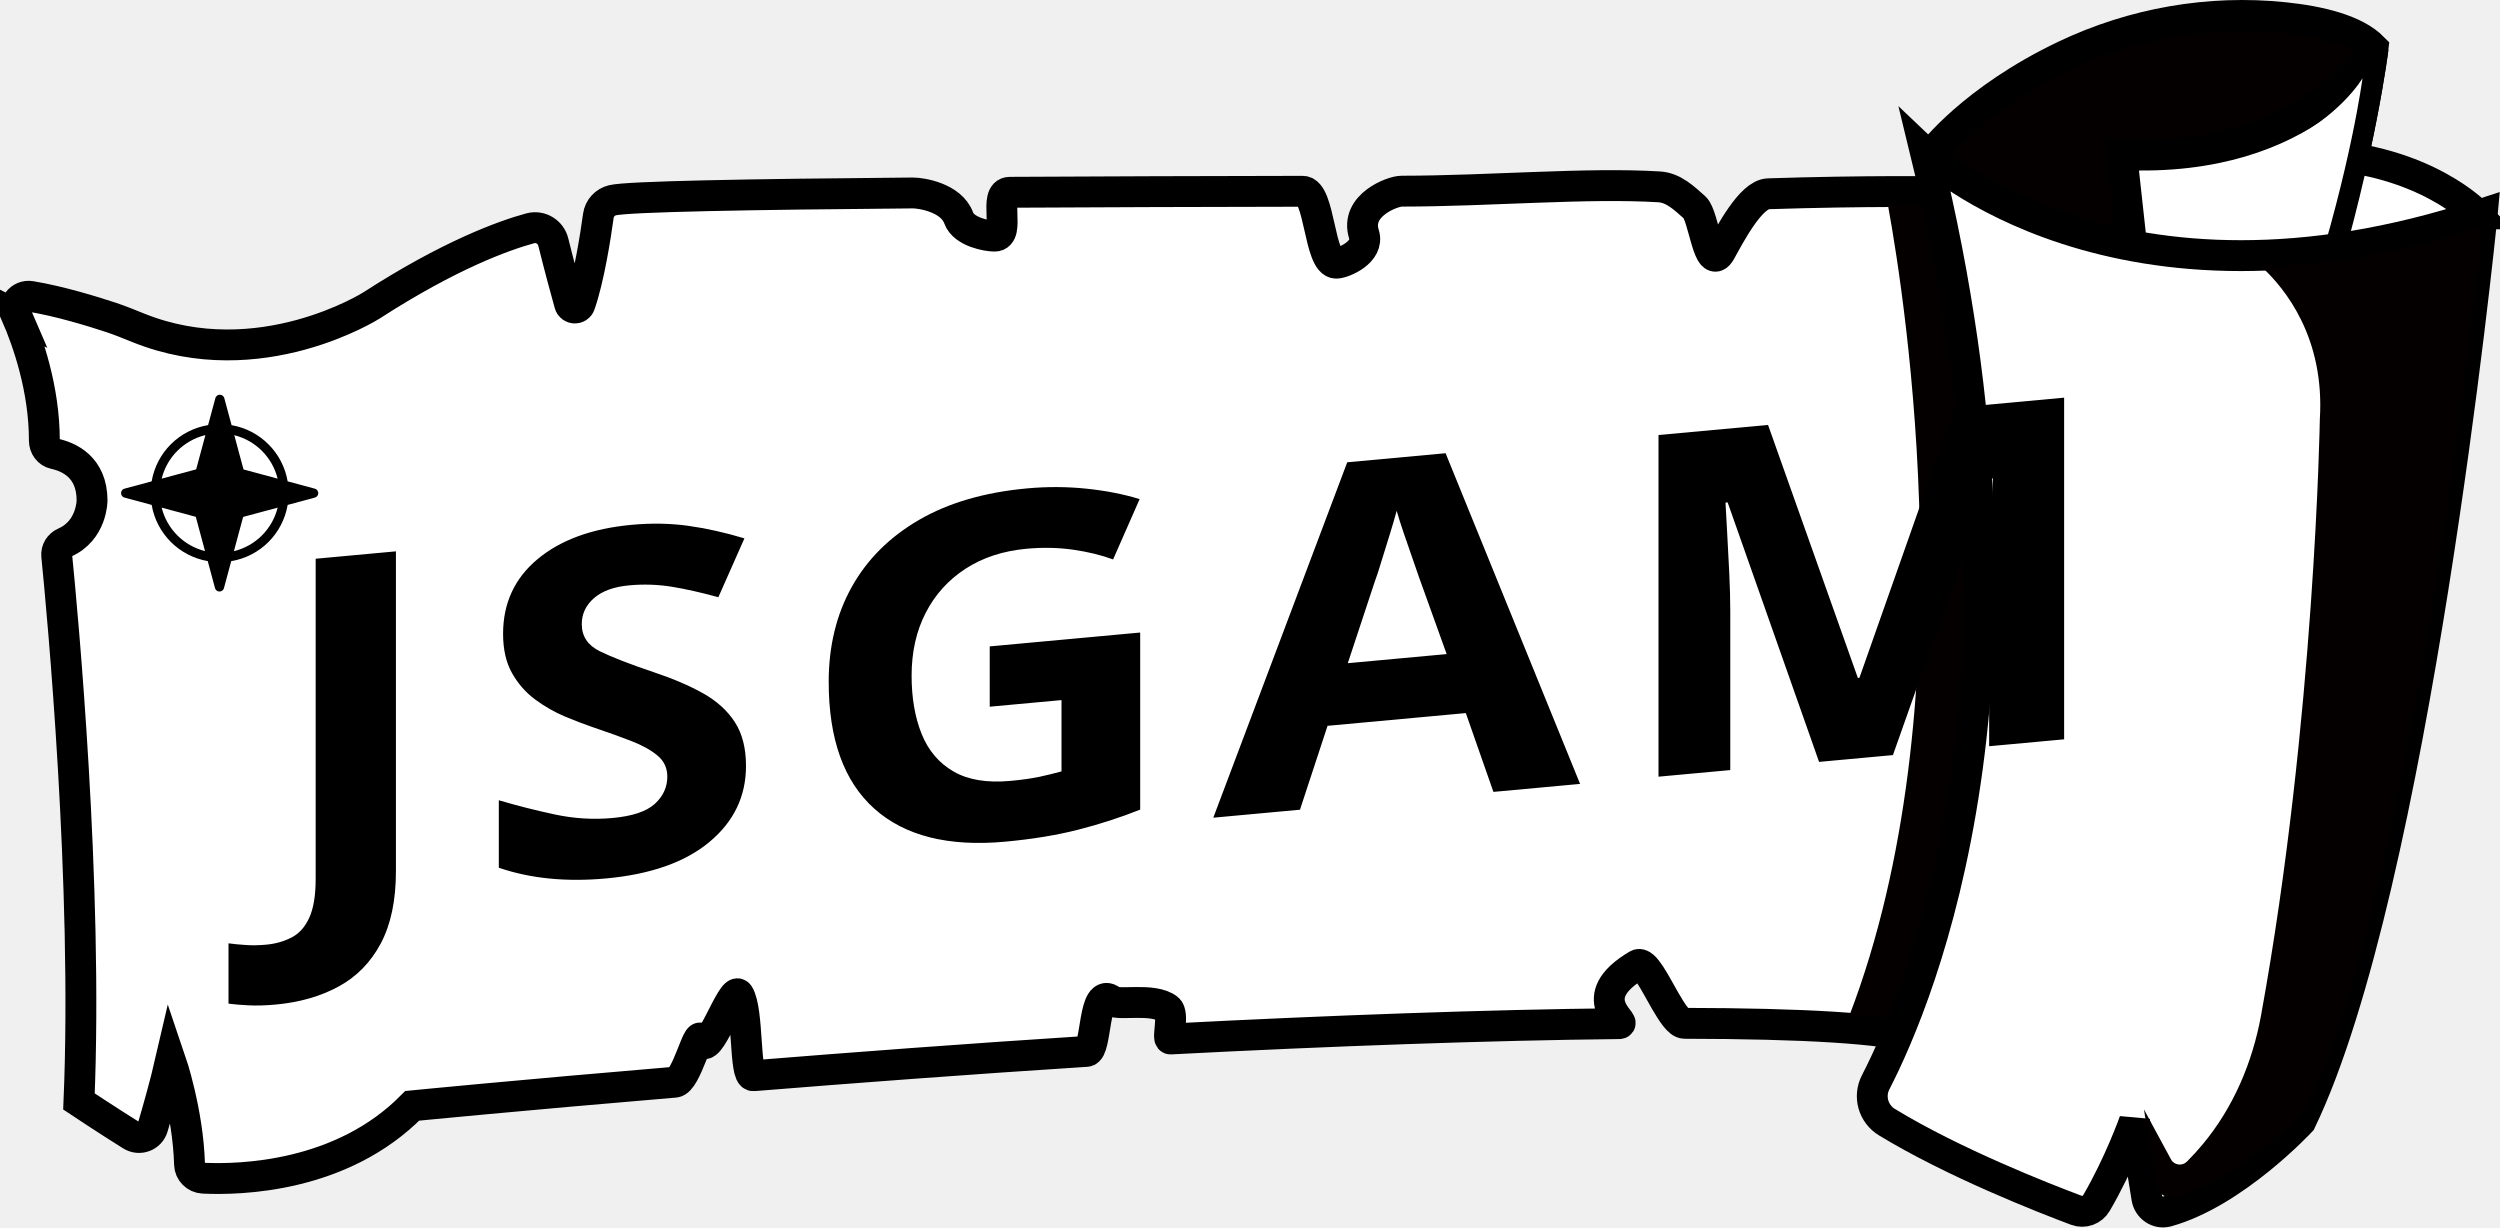
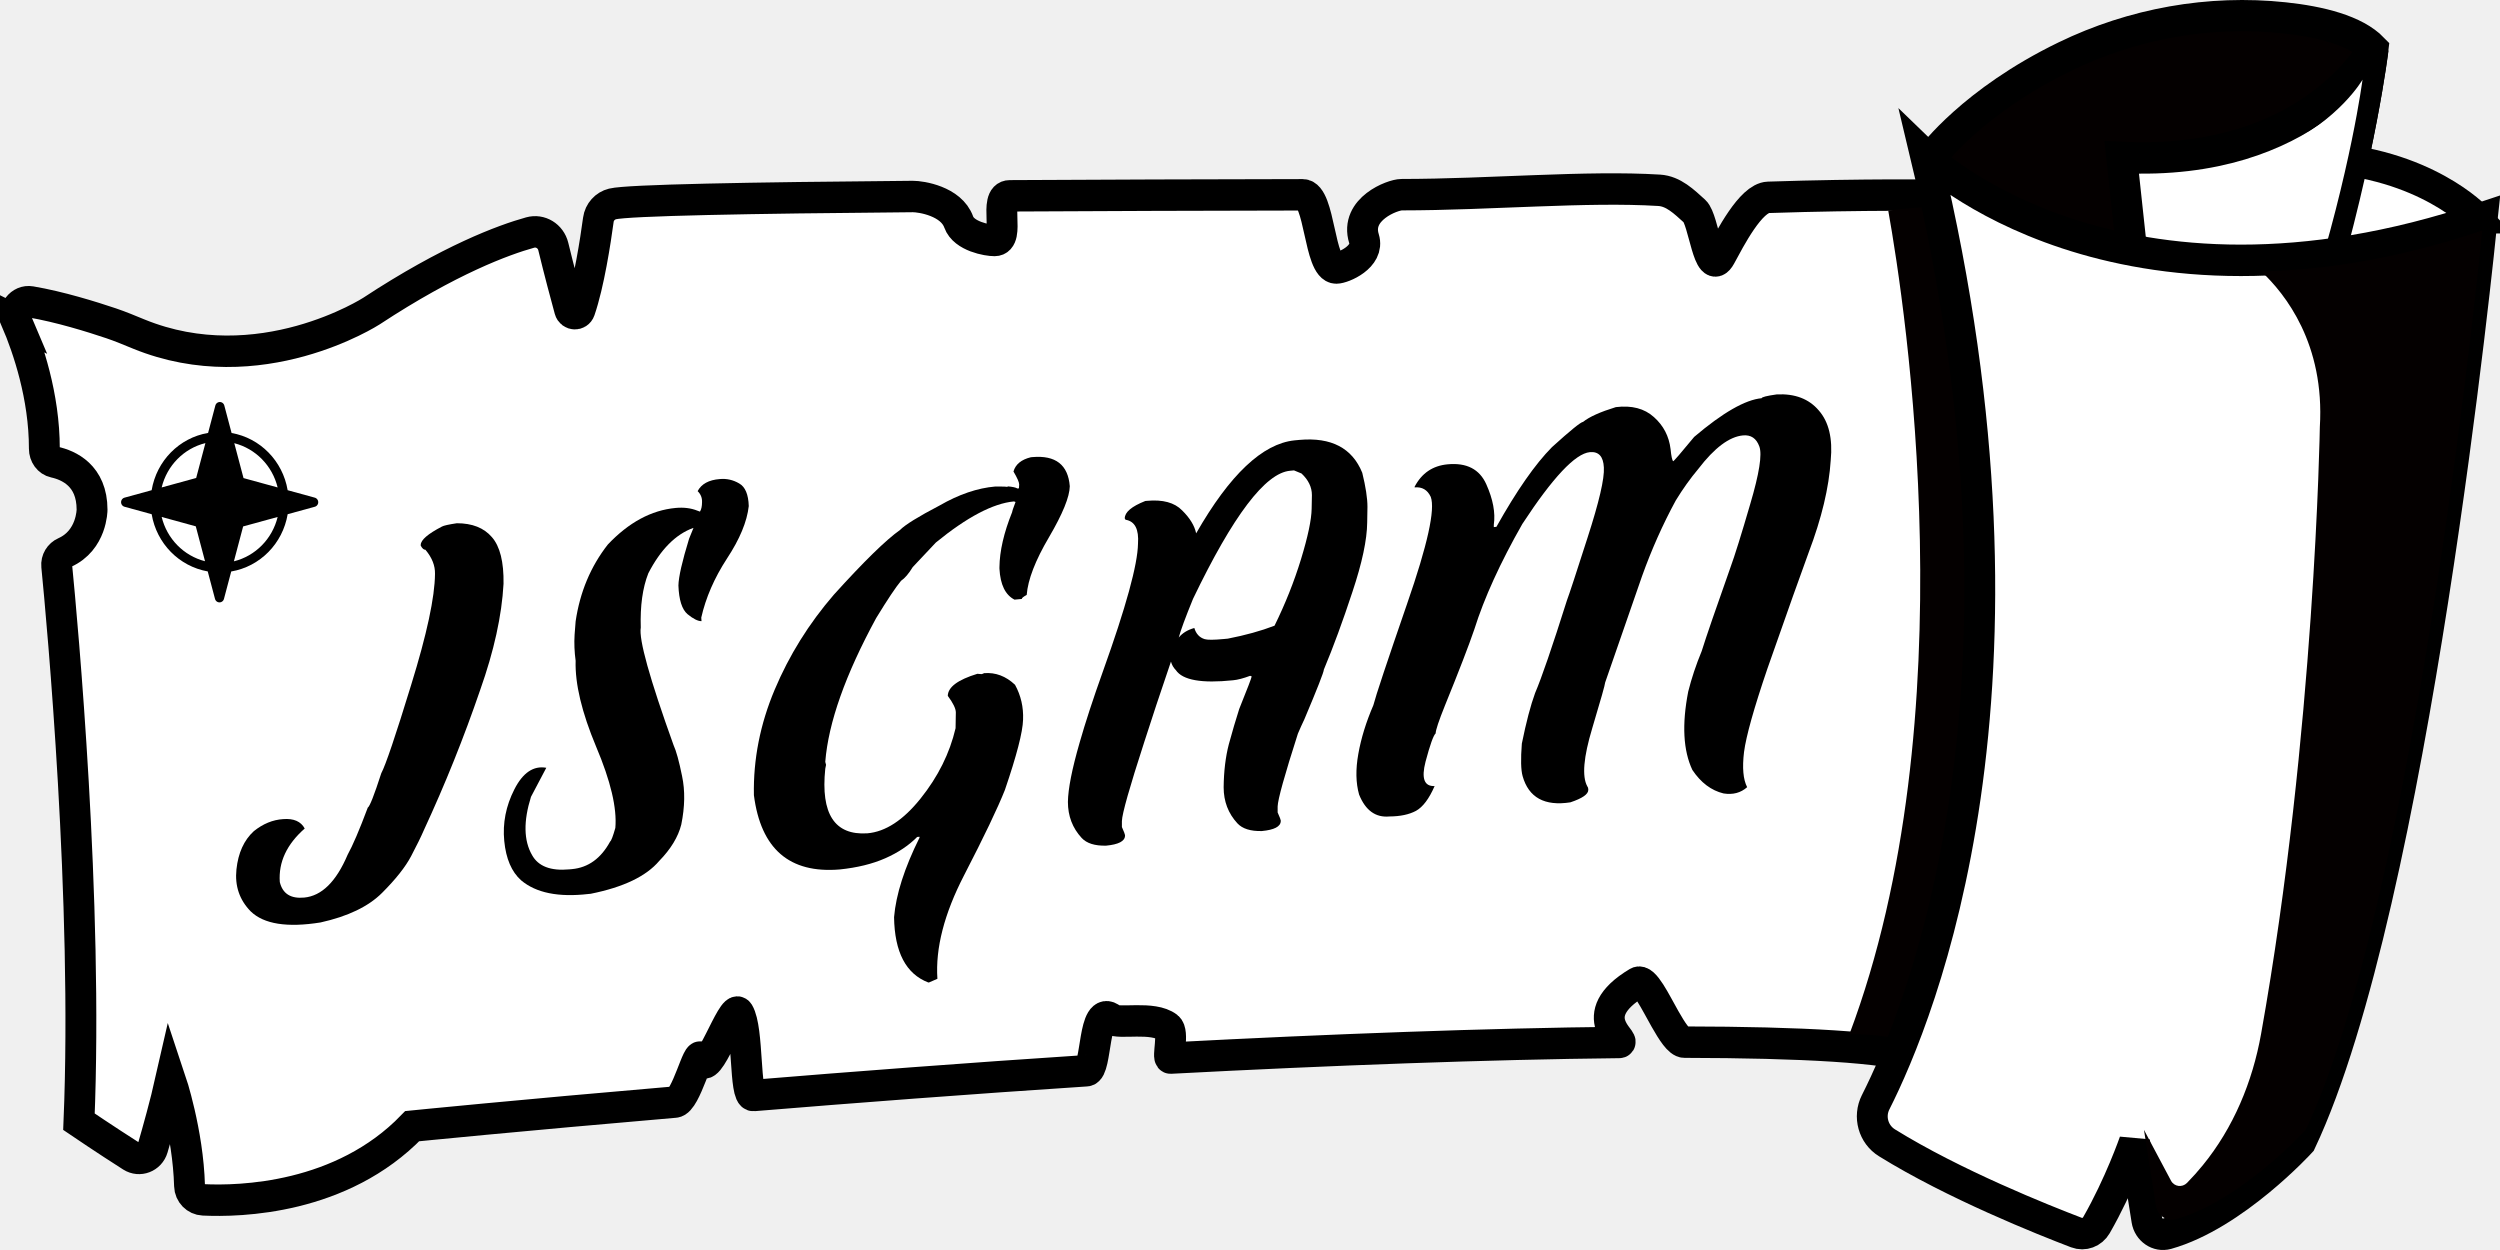
- <svg xmlns="http://www.w3.org/2000/svg" xmlns:ns1="http://www.openswatchbook.org/uri/2009/osb" xmlns:xlink="http://www.w3.org/1999/xlink" enable-background="new 0 0 512 512" height="232.811" id="Spell_x5F_Scroll" version="1.1" viewBox="0 0 474.186 232.811" width="474.186" xml:space="preserve">
+ <svg xmlns="http://www.w3.org/2000/svg" xmlns:ns1="http://www.openswatchbook.org/uri/2009/osb" xmlns:xlink="http://www.w3.org/1999/xlink" enable-background="new 0 0 512 512" height="50" id="Spell_x5F_Scroll" version="1.1" viewBox="0 0 100 50" width="100" xml:space="preserve">
  <defs id="defs59">
    <linearGradient id="linearGradient887" ns1:paint="solid">
      <stop style="stop-color:#ffddcd;stop-opacity:1;" offset="0" id="stop885" />
    </linearGradient>
  </defs>
  <linearGradient gradientUnits="userSpaceOnUse" id="SVGID_1_" x1="65.335" x2="367.386" y1="188.097" y2="393.308">
    <stop offset="0.01" style="stop-color:#FFDDCD" id="stop2" />
    <stop offset="1" style="stop-color:#F79A80" id="stop4" />
  </linearGradient>
  <linearGradient gradientUnits="userSpaceOnUse" id="SVGID_2_" x1="286.225" x2="562.913" y1="204.067" y2="468.458" xlink:href="#SVGID_1_">
    <stop offset="0.01" style="stop-color:#FFDDCD" id="stop45" />
    <stop offset="1" style="stop-color:#F79A80" id="stop47" />
  </linearGradient>
-   <flowRoot xml:space="preserve" id="flowRoot1077" style="font-style:normal;font-weight:normal;font-size:40px;line-height:1.25;font-family:sans-serif;letter-spacing:0px;word-spacing:0px;fill:#000000;fill-opacity:1;stroke:none" transform="translate(-19.95246,-104.8927)">
-     <flowRegion id="flowRegion1079">
-       <rect id="rect1081" width="470.78" height="162.712" x="190.915" y="193.085" />
-     </flowRegion>
-     <flowPara id="flowPara1083" />
-   </flowRoot>
-   <g id="g1167" transform="matrix(0.5854264,0,0,0.5854264,-26.84259,-20.45671)">
-     <g id="g1202" transform="translate(-5.558747,-22.23499)">
-       <g id="g857">
-         <g id="g871">
-           <path d="m 56.727,159.284 c 3.669,8.513 9.077,23.904 9.053,40.645 -0.003,2.011 1.292,3.834 3.258,4.256 4.574,0.979 12.198,4.247 12.198,15.139 0,0 0,9.762 -8.884,13.65 -1.684,0.736 -2.75,2.422 -2.567,4.25 1.805,18.046 10.158,106.854 7.208,176.821 0,0 8.652,5.768 16.974,10.964 2.614,1.632 6.063,0.344 6.936,-2.611 1.631,-5.515 4.064,-14.063 5.793,-21.555 0,0 5.652,16.554 6.122,33.596 0.067,2.421 2.012,4.35 4.432,4.465 11.832,0.563 44.852,-0.203 67.712,-23.444 0,0 34.267,-3.382 85.134,-7.66 3.657,-0.308 7.636,-17.551 8.511,-13.817 1.745,7.449 10.17,-17.782 12.14,-14.555 3.243,5.313 1.75,26.52 4.76,26.277 32.457,-2.622 69.6,-5.414 107.931,-7.883 3.459,-0.223 1.978,-21.499 8.233,-16.389 2.059,1.682 13.212,-1.106 18.105,2.573 2.088,1.569 -0.266,9.853 0.871,9.794 51.821,-2.683 103.136,-4.529 145.348,-4.971 2.753,-0.029 -12.22,-8.381 5.972,-19.052 2.208,-1.295 5.797,6.233 8.889,11.559 2.292,3.949 4.504,7.39 6.3,7.393 37.934,0.062 65.729,1.561 75.338,5.028 0,0 57.257,-103.985 7.382,-274.456 0,0 -24.227,-0.364 -55.547,0.657 -5.703,0.186 -12.44,13.218 -15.467,18.675 -3.904,7.037 -5.407,-11.597 -8.387,-14.239 -3.437,-3.049 -6.876,-6.395 -11.491,-6.675 -23.517,-1.426 -54.693,1.373 -83.492,1.395 -2.853,0.002 -15.164,4.544 -12.161,13.985 1.836,5.771 -6.786,9.349 -8.99,9.352 -5.586,0.007 -5.229,-23.308 -10.847,-23.298 -32.351,0.053 -64.97,0.154 -94.927,0.326 -5.527,0.032 0.426,14.168 -4.902,14.204 -2.306,0.016 -9.983,-1.29 -11.643,-5.878 -2.4,-6.633 -12.178,-8.132 -14.912,-8.11 -53.015,0.436 -92.319,1.166 -97.235,2.362 -2.428,0.591 -4.262,2.57 -4.603,5.045 -0.921,6.686 -3.036,20.308 -5.986,28.737 -0.559,1.599 -2.856,1.497 -3.31,-0.134 -1.31,-4.705 -3.392,-12.349 -5.303,-20.092 -0.825,-3.34 -4.181,-5.364 -7.5,-4.457 -8.589,2.348 -26.073,8.633 -51.411,24.99 0,0 -36.283,23.009 -75.414,7.301 -2.973,-1.193 -5.908,-2.412 -8.949,-3.419 -6.126,-2.027 -16.693,-5.262 -26.005,-6.807 -3.394,-0.564 -6.028,2.905 -4.665,6.064 z" id="path7" style="opacity:1;fill:#ffffff;fill-opacity:1;stroke:#000000;stroke-width:10;stroke-miterlimit:4;stroke-dasharray:none;stroke-opacity:1" />
-           <g id="g1057" transform="translate(400)">
-             <path style="fill:#040000;fill-opacity:1;stroke:none;stroke-width:0.983;stroke-opacity:1" id="path9" d="m 275.369,390.112 c 0,0 57.906,-102.491 8.031,-267.287 0,0 -8.926,-0.109 -20.213,1.34 5.65,31.035 25.88,161.602 -12.577,262.044 8.101,-0.104 16.456,1.006 24.759,3.903 z" />
-             <path style="fill:#040000;fill-opacity:1;stroke:#000000;stroke-width:9.931;stroke-miterlimit:4;stroke-dasharray:none;stroke-opacity:1" id="path37" d="m 277.374,106.938 c 0,0 13.024,-17.457 43.094,-31.779 22.094,-10.522 46.727,-14.84 71.01,-12.31 11.631,1.212 23.054,3.977 28.821,9.825 0,0 -3.932,32.563 -17.695,79.082 -9.9e-4,0 -95.138,9.381 -125.23,-44.818 z" />
-             <path style="fill:#ffffff;fill-opacity:1;stroke:#000000;stroke-width:9.857;stroke-miterlimit:4;stroke-dasharray:none;stroke-opacity:1" id="path41" d="m 453.89,126.531 c 0,0 -16.632,-17.622 -51.508,-19.271 l -8.155,45.116 c 9.7e-4,0 47.563,-1.071 59.662,-25.845 z" />
-             <path style="fill:#ffffff;fill-opacity:1;stroke:#000000;stroke-width:10;stroke-miterlimit:4;stroke-dasharray:none;stroke-opacity:1" id="path39" d="m 338.829,107.26 4.513,41.156 c 30.76,6.067 59.014,3.339 59.014,3.339 13.956,-46.519 17.943,-79.081 17.943,-79.081 0,0 -20.267,37.549 -81.47,34.586 z" />
-             <path style="fill:#ffffff;fill-opacity:1;stroke:none;stroke-width:0.906;stroke-opacity:1" id="path43" d="m 390.135,104.269 c -2.678,12.73 -8.835,31.363 -23.752,47.39 19.186,1.471 33.67,0.17 33.67,0.17 13.063,-40.768 16.794,-69.305 16.794,-69.305 0,0 -7.355,12.744 -26.712,21.745 z" />
-             <path style="fill:#ffffff;fill-opacity:1;stroke:#000000;stroke-width:10;stroke-miterlimit:4;stroke-dasharray:none;stroke-opacity:1" id="path50" d="m 275.369,106.938 c 0,0 61.723,58.783 180.271,19.594 0,0 -0.007,0.069 -0.021,0.205 -0.753,7.475 -22.197,217.696 -58.763,293.713 0,0 -21.566,23.226 -43.328,29.226 -3.007,0.829 -6.047,-1.267 -6.544,-4.346 l -4.013,-24.88 c 0,0 -4.845,13.729 -12.336,26.521 -1.318,2.251 -4.04,3.252 -6.483,2.337 -10.654,-3.988 -39.778,-15.392 -61.392,-28.563 -4.424,-2.695 -6.023,-8.305 -3.65,-12.908 14.403,-27.934 57.653,-131.19 16.259,-300.899 z" />
-             <path style="fill:#040000;fill-opacity:1;stroke-width:0.973" id="path52" d="m 384.053,143.532 c 7.773,7.145 20.619,23.078 18.968,49.512 0,0 -1.57,97.13 -19.042,193.09 -2.781,15.277 -8.97,29.863 -18.905,41.792 -1.565,1.88 -3.258,3.752 -5.085,5.582 -1.55,1.554 -4.144,1.23 -5.189,-0.7 l -8.763,-16.183 3.904,24.219 c 0.483,2.997 3.441,5.038 6.366,4.232 21.169,-5.841 42.148,-28.45 42.148,-28.45 36.216,-75.343 57.183,-286.117 57.183,-286.117 -26.906,8.902 -50.76,12.567 -71.586,13.023 z" />
-           </g>
-           <path d="m 154.502,217.096 c 0.004,-0.034 0.007,-0.068 0.008,-0.102 0,-0.015 0.004,-0.028 0.004,-0.042 0,-0.014 -0.004,-0.028 -0.004,-0.042 -0.001,-0.034 -0.004,-0.068 -0.008,-0.102 -0.003,-0.037 -0.008,-0.074 -0.014,-0.11 -0.006,-0.032 -0.012,-0.063 -0.02,-0.094 -0.003,-0.014 -0.003,-0.028 -0.007,-0.042 -0.004,-0.016 -0.012,-0.029 -0.017,-0.044 -0.01,-0.033 -0.021,-0.065 -0.033,-0.098 -0.014,-0.033 -0.026,-0.065 -0.041,-0.098 -0.014,-0.027 -0.026,-0.054 -0.04,-0.081 -0.015,-0.027 -0.031,-0.053 -0.048,-0.08 -0.019,-0.03 -0.038,-0.06 -0.059,-0.088 -0.019,-0.025 -0.036,-0.05 -0.056,-0.073 -0.02,-0.023 -0.04,-0.046 -0.062,-0.068 -0.023,-0.025 -0.048,-0.05 -0.074,-0.074 -0.021,-0.021 -0.044,-0.042 -0.067,-0.061 -0.023,-0.019 -0.049,-0.038 -0.073,-0.056 -0.029,-0.021 -0.058,-0.04 -0.088,-0.059 -0.026,-0.017 -0.054,-0.033 -0.081,-0.048 -0.026,-0.014 -0.053,-0.027 -0.08,-0.039 -0.031,-0.015 -0.063,-0.028 -0.096,-0.041 -0.033,-0.013 -0.067,-0.024 -0.102,-0.035 -0.015,-0.004 -0.027,-0.012 -0.042,-0.016 l -8.796,-2.372 c -1.6,-9.299 -8.868,-16.583 -18.165,-18.201 l -2.358,-8.749 c -0.004,-0.015 -0.012,-0.028 -0.017,-0.043 -0.01,-0.034 -0.021,-0.066 -0.033,-0.099 -0.014,-0.034 -0.027,-0.067 -0.042,-0.099 -0.013,-0.026 -0.025,-0.052 -0.038,-0.077 -0.016,-0.028 -0.031,-0.055 -0.049,-0.082 -0.02,-0.031 -0.039,-0.062 -0.062,-0.091 -0.017,-0.023 -0.033,-0.046 -0.051,-0.068 -0.021,-0.024 -0.042,-0.047 -0.063,-0.071 -0.024,-0.026 -0.05,-0.052 -0.077,-0.076 -0.021,-0.019 -0.041,-0.039 -0.063,-0.057 -0.024,-0.02 -0.05,-0.039 -0.075,-0.058 -0.03,-0.021 -0.061,-0.041 -0.091,-0.061 -0.025,-0.016 -0.05,-0.031 -0.076,-0.045 -0.026,-0.014 -0.054,-0.028 -0.082,-0.041 -0.032,-0.015 -0.064,-0.029 -0.099,-0.042 -0.031,-0.01 -0.064,-0.02 -0.096,-0.031 -0.016,-0.004 -0.028,-0.013 -0.044,-0.017 -0.014,-0.004 -0.028,-0.003 -0.042,-0.007 -0.031,-0.007 -0.062,-0.014 -0.093,-0.019 -0.036,-0.006 -0.072,-0.011 -0.109,-0.015 -0.036,-0.003 -0.071,-0.006 -0.106,-0.007 -0.014,0 -0.026,-0.004 -0.039,-0.004 -0.014,0 -0.027,0.004 -0.042,0.004 -0.033,0.001 -0.066,0.003 -0.1,0.007 -0.041,0.003 -0.08,0.009 -0.119,0.016 -0.03,0.005 -0.059,0.011 -0.088,0.019 -0.014,0.003 -0.028,0.003 -0.042,0.007 -0.014,0.004 -0.025,0.011 -0.039,0.015 -0.037,0.011 -0.073,0.023 -0.109,0.038 -0.031,0.012 -0.062,0.025 -0.092,0.039 -0.026,0.012 -0.051,0.024 -0.076,0.037 -0.03,0.016 -0.06,0.034 -0.089,0.052 -0.029,0.018 -0.056,0.037 -0.084,0.057 -0.023,0.017 -0.047,0.034 -0.07,0.053 -0.026,0.021 -0.05,0.043 -0.074,0.066 -0.025,0.023 -0.048,0.047 -0.072,0.072 -0.02,0.021 -0.04,0.042 -0.059,0.065 -0.021,0.025 -0.04,0.051 -0.059,0.078 -0.021,0.028 -0.04,0.057 -0.059,0.087 -0.016,0.026 -0.031,0.051 -0.046,0.078 -0.015,0.027 -0.028,0.055 -0.041,0.083 -0.015,0.032 -0.028,0.064 -0.041,0.097 -0.013,0.032 -0.023,0.064 -0.034,0.098 -0.004,0.015 -0.013,0.028 -0.017,0.044 l -2.353,8.726 c -9.361,1.574 -16.68,8.867 -18.288,18.223 l -8.798,2.372 c -0.015,0.004 -0.027,0.012 -0.042,0.016 -0.035,0.01 -0.069,0.022 -0.103,0.035 -0.032,0.012 -0.063,0.025 -0.095,0.04 -0.026,0.012 -0.052,0.024 -0.078,0.038 -0.03,0.016 -0.058,0.033 -0.086,0.051 -0.029,0.018 -0.058,0.037 -0.085,0.058 -0.024,0.018 -0.048,0.034 -0.07,0.053 -0.025,0.021 -0.049,0.043 -0.073,0.065 -0.025,0.023 -0.048,0.047 -0.072,0.072 -0.02,0.021 -0.04,0.042 -0.059,0.065 -0.021,0.025 -0.04,0.051 -0.059,0.078 -0.021,0.028 -0.04,0.057 -0.058,0.087 -0.016,0.026 -0.031,0.051 -0.046,0.077 -0.015,0.027 -0.028,0.055 -0.041,0.083 -0.015,0.032 -0.028,0.064 -0.041,0.097 -0.009,0.032 -0.02,0.064 -0.03,0.097 -0.004,0.015 -0.013,0.028 -0.017,0.044 -0.004,0.014 -0.003,0.028 -0.007,0.042 -0.007,0.031 -0.014,0.062 -0.019,0.094 -0.006,0.037 -0.011,0.073 -0.015,0.11 -0.003,0.034 -0.006,0.068 -0.007,0.102 0,0.015 -0.004,0.028 -0.004,0.042 0,0.014 0.004,0.028 0.004,0.042 10e-4,0.034 0.003,0.068 0.007,0.102 0.004,0.037 0.008,0.074 0.015,0.11 0.005,0.032 0.012,0.063 0.019,0.094 0.003,0.014 0.003,0.028 0.007,0.042 0.003,0.01 0.01,0.018 0.013,0.028 0.011,0.039 0.023,0.076 0.037,0.114 0.018,0.046 0.039,0.09 0.061,0.134 0.021,0.042 0.042,0.084 0.067,0.124 0.011,0.017 0.018,0.035 0.029,0.051 0.004,0.006 0.009,0.011 0.013,0.016 0.013,0.019 0.028,0.033 0.042,0.051 0.03,0.039 0.06,0.076 0.093,0.112 0.032,0.034 0.066,0.065 0.102,0.097 0.028,0.024 0.053,0.051 0.083,0.074 0.007,0.006 0.016,0.01 0.024,0.015 0.002,0.002 0.005,0.003 0.007,0.005 0.04,0.029 0.082,0.054 0.124,0.078 0.041,0.024 0.081,0.048 0.125,0.068 0.039,0.018 0.079,0.032 0.119,0.047 0.021,0.008 0.041,0.015 0.062,0.021 0.02,0.007 0.038,0.017 0.059,0.022 l 8.798,2.372 c 1.599,9.3 8.868,16.584 18.165,18.202 l 2.358,8.747 c 0.003,0.011 0.01,0.018 0.013,0.028 0.011,0.038 0.023,0.076 0.037,0.114 0.018,0.046 0.039,0.09 0.061,0.134 0.021,0.042 0.042,0.084 0.067,0.124 0.011,0.017 0.018,0.035 0.029,0.051 0.004,0.006 0.009,0.011 0.013,0.016 0.013,0.019 0.028,0.033 0.042,0.051 0.03,0.039 0.06,0.076 0.093,0.112 0.032,0.034 0.066,0.065 0.102,0.097 0.028,0.024 0.053,0.051 0.083,0.074 0.007,0.006 0.016,0.01 0.024,0.015 0.002,0.002 0.005,0.003 0.007,0.005 0.04,0.029 0.082,0.054 0.124,0.078 0.041,0.024 0.081,0.048 0.125,0.068 0.039,0.018 0.079,0.032 0.119,0.047 0.021,0.008 0.041,0.015 0.062,0.021 0.02,0.007 0.038,0.017 0.059,0.022 0.012,0.003 0.023,0.002 0.035,0.005 0.114,0.027 0.231,0.047 0.354,0.047 0,0 0.001,0 0.001,0 v 0 0 0 0 c 0,0 0.001,0 0.001,0 0.123,0 0.24,-0.02 0.354,-0.047 0.012,-0.003 0.023,-0.002 0.035,-0.005 0.021,-0.006 0.039,-0.016 0.059,-0.022 0.021,-0.007 0.041,-0.014 0.062,-0.021 0.041,-0.015 0.08,-0.029 0.118,-0.047 0.045,-0.021 0.085,-0.044 0.127,-0.068 0.041,-0.024 0.083,-0.049 0.122,-0.078 0.003,-0.002 0.006,-0.003 0.009,-0.005 0.007,-0.006 0.016,-0.009 0.022,-0.015 0.03,-0.023 0.056,-0.05 0.084,-0.075 0.034,-0.031 0.068,-0.062 0.1,-0.095 0.034,-0.037 0.064,-0.075 0.095,-0.114 0.013,-0.018 0.028,-0.032 0.041,-0.05 0.004,-0.006 0.009,-0.01 0.012,-0.016 0.012,-0.016 0.019,-0.034 0.029,-0.051 0.025,-0.04 0.047,-0.082 0.068,-0.125 0.021,-0.044 0.042,-0.087 0.06,-0.133 0.015,-0.037 0.026,-0.075 0.038,-0.114 0.003,-0.011 0.01,-0.018 0.013,-0.028 l 2.353,-8.727 c 9.361,-1.573 16.681,-8.865 18.288,-18.223 l 8.798,-2.372 c 0.021,-0.006 0.038,-0.016 0.059,-0.022 0.021,-0.007 0.041,-0.014 0.062,-0.021 0.04,-0.015 0.08,-0.029 0.118,-0.047 0.045,-0.021 0.085,-0.044 0.127,-0.068 0.041,-0.024 0.083,-0.049 0.122,-0.078 0.003,-0.002 0.006,-0.003 0.009,-0.005 0.007,-0.006 0.016,-0.009 0.022,-0.015 0.03,-0.023 0.056,-0.05 0.084,-0.075 0.034,-0.031 0.068,-0.062 0.1,-0.095 0.034,-0.037 0.064,-0.075 0.095,-0.114 0.013,-0.018 0.028,-0.032 0.041,-0.05 0.004,-0.006 0.009,-0.01 0.012,-0.016 0.012,-0.016 0.019,-0.034 0.029,-0.051 0.025,-0.04 0.047,-0.082 0.068,-0.125 0.021,-0.044 0.042,-0.087 0.06,-0.133 0.015,-0.038 0.026,-0.076 0.038,-0.114 0.003,-0.01 0.01,-0.018 0.013,-0.028 0.004,-0.014 0.004,-0.028 0.007,-0.042 0.008,-0.031 0.014,-0.062 0.02,-0.094 -0.001,-0.034 0.004,-0.07 0.007,-0.107 z m -13.139,-4.839 -11.054,-2.98 -2.993,-11.101 c 6.922,1.735 12.329,7.154 14.047,14.081 z m -23.402,-14.113 -2.992,11.098 -11.181,3.015 c 1.729,-6.98 7.186,-12.414 14.173,-14.113 z m -14.172,23.501 11.054,2.98 2.993,11.101 c -6.923,-1.735 -12.329,-7.154 -14.047,-14.081 z m 23.402,14.113 2.992,-11.098 11.181,-3.015 c -1.729,6.98 -7.186,12.415 -14.173,14.113 z" id="path2" style="fill:#000000;fill-opacity:1" />
-           <text xml:space="preserve" style="font-style:normal;font-variant:normal;font-weight:bold;font-stretch:normal;font-size:163.408px;line-height:1.25;font-family:Elley;-inkscape-font-specification:'Elley Bold';letter-spacing:0.171px;word-spacing:0px;fill:#000000;fill-opacity:1;stroke:none;stroke-width:4.085" x="131.109" y="382.661" id="text1087" transform="matrix(1.053994,-0.09709638,0,0.9487717,0,0)">
-             <tspan id="tspan1085" x="131.109" y="382.661" style="font-style:normal;font-variant:normal;font-weight:bold;font-stretch:normal;font-family:Elley;-inkscape-font-specification:'Elley Bold';letter-spacing:9.398px;word-spacing:0px;fill:#000000;fill-opacity:1;stroke:none;stroke-width:7.569;stroke-miterlimit:4;stroke-dasharray:none;stroke-opacity:1" transform="matrix(1.158836,0.0162551,0,1,-27.36991,-2.80101)">JSGAM</tspan>
-           </text>
-         </g>
+   <g id="g1167" transform="matrix(0.1234595,0,0,0.1257294,-6.347065,-7.18884)" style="display:inline">
+     <g id="g871" style="display:inline">
+       <path d="m 56.727,159.284 c 3.669,8.513 9.077,23.904 9.053,40.645 -0.003,2.011 1.292,3.834 3.258,4.256 4.574,0.979 12.198,4.247 12.198,15.139 0,0 0,9.762 -8.884,13.65 -1.684,0.736 -2.75,2.422 -2.567,4.25 1.805,18.046 10.158,106.854 7.208,176.821 0,0 8.652,5.768 16.974,10.964 2.614,1.632 6.063,0.344 6.936,-2.611 1.631,-5.515 4.064,-14.063 5.793,-21.555 0,0 5.652,16.554 6.122,33.596 0.067,2.421 2.012,4.35 4.432,4.465 11.832,0.563 44.852,-0.203 67.712,-23.444 0,0 34.267,-3.382 85.134,-7.66 3.657,-0.308 7.636,-17.551 8.511,-13.817 1.745,7.449 10.17,-17.782 12.14,-14.555 3.243,5.313 1.75,26.52 4.76,26.277 32.457,-2.622 69.6,-5.414 107.931,-7.883 3.459,-0.223 1.978,-21.499 8.233,-16.389 2.059,1.682 13.212,-1.106 18.105,2.573 2.088,1.569 -0.266,9.853 0.871,9.794 51.821,-2.683 103.136,-4.529 145.348,-4.971 2.753,-0.029 -12.22,-8.381 5.972,-19.052 2.208,-1.295 5.797,6.233 8.889,11.559 2.292,3.949 4.504,7.39 6.3,7.393 37.934,0.062 65.729,1.561 75.338,5.028 0,0 57.257,-103.985 7.382,-274.456 0,0 -24.227,-0.364 -55.547,0.657 -5.703,0.186 -12.44,13.218 -15.467,18.675 -3.904,7.037 -5.407,-11.597 -8.387,-14.239 -3.437,-3.049 -6.876,-6.395 -11.491,-6.675 -23.517,-1.426 -54.693,1.373 -83.492,1.395 -2.853,0.002 -15.164,4.544 -12.161,13.985 1.836,5.771 -6.786,9.349 -8.99,9.352 -5.586,0.007 -5.229,-23.308 -10.847,-23.298 -32.351,0.053 -64.97,0.154 -94.927,0.326 -5.527,0.032 0.426,14.168 -4.902,14.204 -2.306,0.016 -9.983,-1.29 -11.643,-5.878 -2.4,-6.633 -12.178,-8.132 -14.912,-8.11 -53.015,0.436 -92.319,1.166 -97.235,2.362 -2.428,0.591 -4.262,2.57 -4.603,5.045 -0.921,6.686 -3.036,20.308 -5.986,28.737 -0.559,1.599 -2.856,1.497 -3.31,-0.134 -1.31,-4.705 -3.392,-12.349 -5.303,-20.092 -0.825,-3.34 -4.181,-5.364 -7.5,-4.457 -8.589,2.348 -26.073,8.633 -51.411,24.99 0,0 -36.283,23.009 -75.414,7.301 -2.973,-1.193 -5.908,-2.412 -8.949,-3.419 -6.126,-2.027 -16.693,-5.262 -26.005,-6.807 -3.394,-0.564 -6.028,2.905 -4.665,6.064 z" id="path7" style="opacity:1;fill:#ffffff;fill-opacity:1;stroke:#000000;stroke-width:10;stroke-miterlimit:4;stroke-dasharray:none;stroke-opacity:1" />
+       <g id="g1057" transform="translate(400)">
+         <path style="fill:#040000;fill-opacity:1;stroke:none;stroke-width:0.983;stroke-opacity:1" id="path9" d="m 275.369,390.112 c 0,0 57.906,-102.491 8.031,-267.287 0,0 -8.926,-0.109 -20.213,1.34 5.65,31.035 25.88,161.602 -12.577,262.044 8.101,-0.104 16.456,1.006 24.759,3.903 z" />
+         <path style="fill:#040000;fill-opacity:1;stroke:#000000;stroke-width:9.931;stroke-miterlimit:4;stroke-dasharray:none;stroke-opacity:1" id="path37" d="m 277.374,106.938 c 0,0 13.024,-17.457 43.094,-31.779 22.094,-10.522 46.727,-14.84 71.01,-12.31 11.631,1.212 23.054,3.977 28.821,9.825 0,0 -3.932,32.563 -17.695,79.082 -9.9e-4,0 -95.138,9.381 -125.23,-44.818 z" />
+         <path style="fill:#ffffff;fill-opacity:1;stroke:#000000;stroke-width:9.857;stroke-miterlimit:4;stroke-dasharray:none;stroke-opacity:1" id="path41" d="m 453.89,126.531 c 0,0 -16.632,-17.622 -51.508,-19.271 l -8.155,45.116 c 9.7e-4,0 47.563,-1.071 59.662,-25.845 z" />
+         <path style="fill:#ffffff;fill-opacity:1;stroke:#000000;stroke-width:10;stroke-miterlimit:4;stroke-dasharray:none;stroke-opacity:1" id="path39" d="m 338.829,107.26 4.513,41.156 c 30.76,6.067 59.014,3.339 59.014,3.339 13.956,-46.519 17.943,-79.081 17.943,-79.081 0,0 -20.267,37.549 -81.47,34.586 z" />
+         <path style="fill:#ffffff;fill-opacity:1;stroke:none;stroke-width:0.906;stroke-opacity:1" id="path43" d="m 390.135,104.269 c -2.678,12.73 -8.835,31.363 -23.752,47.39 19.186,1.471 33.67,0.17 33.67,0.17 13.063,-40.768 16.794,-69.305 16.794,-69.305 0,0 -7.355,12.744 -26.712,21.745 z" />
+         <path style="fill:#ffffff;fill-opacity:1;stroke:#000000;stroke-width:10;stroke-miterlimit:4;stroke-dasharray:none;stroke-opacity:1" id="path50" d="m 275.369,106.938 c 0,0 61.723,58.783 180.271,19.594 0,0 -0.007,0.069 -0.021,0.205 -0.753,7.475 -22.197,217.696 -58.763,293.713 0,0 -21.566,23.226 -43.328,29.226 -3.007,0.829 -6.047,-1.267 -6.544,-4.346 l -4.013,-24.88 c 0,0 -4.845,13.729 -12.336,26.521 -1.318,2.251 -4.04,3.252 -6.483,2.337 -10.654,-3.988 -39.778,-15.392 -61.392,-28.563 -4.424,-2.695 -6.023,-8.305 -3.65,-12.908 14.403,-27.934 57.653,-131.19 16.259,-300.899 z" />
+         <path style="fill:#040000;fill-opacity:1;stroke-width:0.973" id="path52" d="m 384.053,143.532 c 7.773,7.145 20.619,23.078 18.968,49.512 0,0 -1.57,97.13 -19.042,193.09 -2.781,15.277 -8.97,29.863 -18.905,41.792 -1.565,1.88 -3.258,3.752 -5.085,5.582 -1.55,1.554 -4.144,1.23 -5.189,-0.7 l -8.763,-16.183 3.904,24.219 c 0.483,2.997 3.441,5.038 6.366,4.232 21.169,-5.841 42.148,-28.45 42.148,-28.45 36.216,-75.343 57.183,-286.117 57.183,-286.117 -26.906,8.902 -50.76,12.567 -71.586,13.023 z" />
+       </g>
+       <path d="m 154.502,217.096 c 0.004,-0.034 0.007,-0.068 0.008,-0.102 0,-0.015 0.004,-0.028 0.004,-0.042 0,-0.014 -0.004,-0.028 -0.004,-0.042 -0.001,-0.034 -0.004,-0.068 -0.008,-0.102 -0.003,-0.037 -0.008,-0.074 -0.014,-0.11 -0.006,-0.032 -0.012,-0.063 -0.02,-0.094 -0.003,-0.014 -0.003,-0.028 -0.007,-0.042 -0.004,-0.016 -0.012,-0.029 -0.017,-0.044 -0.01,-0.033 -0.021,-0.065 -0.033,-0.098 -0.014,-0.033 -0.026,-0.065 -0.041,-0.098 -0.014,-0.027 -0.026,-0.054 -0.04,-0.081 -0.015,-0.027 -0.031,-0.053 -0.048,-0.08 -0.019,-0.03 -0.038,-0.06 -0.059,-0.088 -0.019,-0.025 -0.036,-0.05 -0.056,-0.073 -0.02,-0.023 -0.04,-0.046 -0.062,-0.068 -0.023,-0.025 -0.048,-0.05 -0.074,-0.074 -0.021,-0.021 -0.044,-0.042 -0.067,-0.061 -0.023,-0.019 -0.049,-0.038 -0.073,-0.056 -0.029,-0.021 -0.058,-0.04 -0.088,-0.059 -0.026,-0.017 -0.054,-0.033 -0.081,-0.048 -0.026,-0.014 -0.053,-0.027 -0.08,-0.039 -0.031,-0.015 -0.063,-0.028 -0.096,-0.041 -0.033,-0.013 -0.067,-0.024 -0.102,-0.035 -0.015,-0.004 -0.027,-0.012 -0.042,-0.016 l -8.796,-2.372 c -1.6,-9.299 -8.868,-16.583 -18.165,-18.201 l -2.358,-8.749 c -0.004,-0.015 -0.012,-0.028 -0.017,-0.043 -0.01,-0.034 -0.021,-0.066 -0.033,-0.099 -0.014,-0.034 -0.027,-0.067 -0.042,-0.099 -0.013,-0.026 -0.025,-0.052 -0.038,-0.077 -0.016,-0.028 -0.031,-0.055 -0.049,-0.082 -0.02,-0.031 -0.039,-0.062 -0.062,-0.091 -0.017,-0.023 -0.033,-0.046 -0.051,-0.068 -0.021,-0.024 -0.042,-0.047 -0.063,-0.071 -0.024,-0.026 -0.05,-0.052 -0.077,-0.076 -0.021,-0.019 -0.041,-0.039 -0.063,-0.057 -0.024,-0.02 -0.05,-0.039 -0.075,-0.058 -0.03,-0.021 -0.061,-0.041 -0.091,-0.061 -0.025,-0.016 -0.05,-0.031 -0.076,-0.045 -0.026,-0.014 -0.054,-0.028 -0.082,-0.041 -0.032,-0.015 -0.064,-0.029 -0.099,-0.042 -0.031,-0.01 -0.064,-0.02 -0.096,-0.031 -0.016,-0.004 -0.028,-0.013 -0.044,-0.017 -0.014,-0.004 -0.028,-0.003 -0.042,-0.007 -0.031,-0.007 -0.062,-0.014 -0.093,-0.019 -0.036,-0.006 -0.072,-0.011 -0.109,-0.015 -0.036,-0.003 -0.071,-0.006 -0.106,-0.007 -0.014,0 -0.026,-0.004 -0.039,-0.004 -0.014,0 -0.027,0.004 -0.042,0.004 -0.033,0.001 -0.066,0.003 -0.1,0.007 -0.041,0.003 -0.08,0.009 -0.119,0.016 -0.03,0.005 -0.059,0.011 -0.088,0.019 -0.014,0.003 -0.028,0.003 -0.042,0.007 -0.014,0.004 -0.025,0.011 -0.039,0.015 -0.037,0.011 -0.073,0.023 -0.109,0.038 -0.031,0.012 -0.062,0.025 -0.092,0.039 -0.026,0.012 -0.051,0.024 -0.076,0.037 -0.03,0.016 -0.06,0.034 -0.089,0.052 -0.029,0.018 -0.056,0.037 -0.084,0.057 -0.023,0.017 -0.047,0.034 -0.07,0.053 -0.026,0.021 -0.05,0.043 -0.074,0.066 -0.025,0.023 -0.048,0.047 -0.072,0.072 -0.02,0.021 -0.04,0.042 -0.059,0.065 -0.021,0.025 -0.04,0.051 -0.059,0.078 -0.021,0.028 -0.04,0.057 -0.059,0.087 -0.016,0.026 -0.031,0.051 -0.046,0.078 -0.015,0.027 -0.028,0.055 -0.041,0.083 -0.015,0.032 -0.028,0.064 -0.041,0.097 -0.013,0.032 -0.023,0.064 -0.034,0.098 -0.004,0.015 -0.013,0.028 -0.017,0.044 l -2.353,8.726 c -9.361,1.574 -16.68,8.867 -18.288,18.223 l -8.798,2.372 c -0.015,0.004 -0.027,0.012 -0.042,0.016 -0.035,0.01 -0.069,0.022 -0.103,0.035 -0.032,0.012 -0.063,0.025 -0.095,0.04 -0.026,0.012 -0.052,0.024 -0.078,0.038 -0.03,0.016 -0.058,0.033 -0.086,0.051 -0.029,0.018 -0.058,0.037 -0.085,0.058 -0.024,0.018 -0.048,0.034 -0.07,0.053 -0.025,0.021 -0.049,0.043 -0.073,0.065 -0.025,0.023 -0.048,0.047 -0.072,0.072 -0.02,0.021 -0.04,0.042 -0.059,0.065 -0.021,0.025 -0.04,0.051 -0.059,0.078 -0.021,0.028 -0.04,0.057 -0.058,0.087 -0.016,0.026 -0.031,0.051 -0.046,0.077 -0.015,0.027 -0.028,0.055 -0.041,0.083 -0.015,0.032 -0.028,0.064 -0.041,0.097 -0.009,0.032 -0.02,0.064 -0.03,0.097 -0.004,0.015 -0.013,0.028 -0.017,0.044 -0.004,0.014 -0.003,0.028 -0.007,0.042 -0.007,0.031 -0.014,0.062 -0.019,0.094 -0.006,0.037 -0.011,0.073 -0.015,0.11 -0.003,0.034 -0.006,0.068 -0.007,0.102 0,0.015 -0.004,0.028 -0.004,0.042 0,0.014 0.004,0.028 0.004,0.042 10e-4,0.034 0.003,0.068 0.007,0.102 0.004,0.037 0.008,0.074 0.015,0.11 0.005,0.032 0.012,0.063 0.019,0.094 0.003,0.014 0.003,0.028 0.007,0.042 0.003,0.01 0.01,0.018 0.013,0.028 0.011,0.039 0.023,0.076 0.037,0.114 0.018,0.046 0.039,0.09 0.061,0.134 0.021,0.042 0.042,0.084 0.067,0.124 0.011,0.017 0.018,0.035 0.029,0.051 0.004,0.006 0.009,0.011 0.013,0.016 0.013,0.019 0.028,0.033 0.042,0.051 0.03,0.039 0.06,0.076 0.093,0.112 0.032,0.034 0.066,0.065 0.102,0.097 0.028,0.024 0.053,0.051 0.083,0.074 0.007,0.006 0.016,0.01 0.024,0.015 0.002,0.002 0.005,0.003 0.007,0.005 0.04,0.029 0.082,0.054 0.124,0.078 0.041,0.024 0.081,0.048 0.125,0.068 0.039,0.018 0.079,0.032 0.119,0.047 0.021,0.008 0.041,0.015 0.062,0.021 0.02,0.007 0.038,0.017 0.059,0.022 l 8.798,2.372 c 1.599,9.3 8.868,16.584 18.165,18.202 l 2.358,8.747 c 0.003,0.011 0.01,0.018 0.013,0.028 0.011,0.038 0.023,0.076 0.037,0.114 0.018,0.046 0.039,0.09 0.061,0.134 0.021,0.042 0.042,0.084 0.067,0.124 0.011,0.017 0.018,0.035 0.029,0.051 0.004,0.006 0.009,0.011 0.013,0.016 0.013,0.019 0.028,0.033 0.042,0.051 0.03,0.039 0.06,0.076 0.093,0.112 0.032,0.034 0.066,0.065 0.102,0.097 0.028,0.024 0.053,0.051 0.083,0.074 0.007,0.006 0.016,0.01 0.024,0.015 0.002,0.002 0.005,0.003 0.007,0.005 0.04,0.029 0.082,0.054 0.124,0.078 0.041,0.024 0.081,0.048 0.125,0.068 0.039,0.018 0.079,0.032 0.119,0.047 0.021,0.008 0.041,0.015 0.062,0.021 0.02,0.007 0.038,0.017 0.059,0.022 0.012,0.003 0.023,0.002 0.035,0.005 0.114,0.027 0.231,0.047 0.354,0.047 0,0 0.001,0 0.001,0 v 0 0 0 0 c 0,0 0.001,0 0.001,0 0.123,0 0.24,-0.02 0.354,-0.047 0.012,-0.003 0.023,-0.002 0.035,-0.005 0.021,-0.006 0.039,-0.016 0.059,-0.022 0.021,-0.007 0.041,-0.014 0.062,-0.021 0.041,-0.015 0.08,-0.029 0.118,-0.047 0.045,-0.021 0.085,-0.044 0.127,-0.068 0.041,-0.024 0.083,-0.049 0.122,-0.078 0.003,-0.002 0.006,-0.003 0.009,-0.005 0.007,-0.006 0.016,-0.009 0.022,-0.015 0.03,-0.023 0.056,-0.05 0.084,-0.075 0.034,-0.031 0.068,-0.062 0.1,-0.095 0.034,-0.037 0.064,-0.075 0.095,-0.114 0.013,-0.018 0.028,-0.032 0.041,-0.05 0.004,-0.006 0.009,-0.01 0.012,-0.016 0.012,-0.016 0.019,-0.034 0.029,-0.051 0.025,-0.04 0.047,-0.082 0.068,-0.125 0.021,-0.044 0.042,-0.087 0.06,-0.133 0.015,-0.037 0.026,-0.075 0.038,-0.114 0.003,-0.011 0.01,-0.018 0.013,-0.028 l 2.353,-8.727 c 9.361,-1.573 16.681,-8.865 18.288,-18.223 l 8.798,-2.372 c 0.021,-0.006 0.038,-0.016 0.059,-0.022 0.021,-0.007 0.041,-0.014 0.062,-0.021 0.04,-0.015 0.08,-0.029 0.118,-0.047 0.045,-0.021 0.085,-0.044 0.127,-0.068 0.041,-0.024 0.083,-0.049 0.122,-0.078 0.003,-0.002 0.006,-0.003 0.009,-0.005 0.007,-0.006 0.016,-0.009 0.022,-0.015 0.03,-0.023 0.056,-0.05 0.084,-0.075 0.034,-0.031 0.068,-0.062 0.1,-0.095 0.034,-0.037 0.064,-0.075 0.095,-0.114 0.013,-0.018 0.028,-0.032 0.041,-0.05 0.004,-0.006 0.009,-0.01 0.012,-0.016 0.012,-0.016 0.019,-0.034 0.029,-0.051 0.025,-0.04 0.047,-0.082 0.068,-0.125 0.021,-0.044 0.042,-0.087 0.06,-0.133 0.015,-0.038 0.026,-0.076 0.038,-0.114 0.003,-0.01 0.01,-0.018 0.013,-0.028 0.004,-0.014 0.004,-0.028 0.007,-0.042 0.008,-0.031 0.014,-0.062 0.02,-0.094 -0.001,-0.034 0.004,-0.07 0.007,-0.107 z m -13.139,-4.839 -11.054,-2.98 -2.993,-11.101 c 6.922,1.735 12.329,7.154 14.047,14.081 z m -23.402,-14.113 -2.992,11.098 -11.181,3.015 c 1.729,-6.98 7.186,-12.414 14.173,-14.113 z m -14.172,23.501 11.054,2.98 2.993,11.101 c -6.923,-1.735 -12.329,-7.154 -14.047,-14.081 z m 23.402,14.113 2.992,-11.098 11.181,-3.015 c -1.729,6.98 -7.186,12.415 -14.173,14.113 z" id="path2" style="fill:#000000;fill-opacity:1" />
+       <g aria-label="JSGAM" transform="matrix(1.053994,-0.09709638,0,0.9487717,0,0)" style="font-style:normal;font-variant:normal;font-weight:bold;font-stretch:normal;font-size:163.408px;line-height:1.25;font-family:Elley;-inkscape-font-specification:'Elley Bold';letter-spacing:0.171px;word-spacing:0px;fill:#000000;fill-opacity:1;stroke:none;stroke-width:4.085" id="text1087">
+         <path d="m 155.604,362.874 q 2.394,-4.468 6.224,-15.24 0.878,-0.399 4.149,-11.091 1.995,-3.83 9.176,-28.644 7.261,-24.814 7.341,-36.543 0.08,-4.149 -2.952,-8.378 -0.718,0 -1.436,-1.516 v -0.239 q 0,-2.473 6.543,-5.505 0.798,-0.399 4.548,-0.638 7.101,0.718 10.772,5.745 3.75,5.027 3.591,16.038 -0.798,15.878 -7.181,34.868 -7.5,23.139 -17.314,45.24 -1.277,3.112 -3.91,8.298 -2.633,5.186 -8.936,11.41 -6.303,6.224 -18.91,7.979 -15.399,1.117 -21.463,-5.904 -5.186,-6.303 -4.388,-14.522 0.798,-8.218 5.346,-12.288 4.229,-3.271 9.016,-3.112 4.867,0.08 6.623,3.83 -8.298,7.101 -7.66,17.155 1.277,5.984 7.5,5.984 8.059,0 13.325,-12.926 z" style="font-style:normal;font-variant:normal;font-weight:bold;font-stretch:normal;font-family:Elley;-inkscape-font-specification:'Elley Bold';letter-spacing:9.398px;word-spacing:0px;fill:#000000;fill-opacity:1;stroke:none;stroke-width:7.569;stroke-miterlimit:4;stroke-dasharray:none;stroke-opacity:1" id="path2096" />
+         <path d="m 261.946,264.095 h -0.08 q -8.139,2.394 -13.804,13.804 -2.633,7.021 -2.314,17.953 -0.957,5.825 10.053,40.373 1.277,3.192 2.633,10.692 1.436,7.5 -0.239,16.277 -1.436,6.064 -6.782,11.49 -5.984,7.101 -21.064,8.857 h -0.718 q -13.804,0.319 -20.665,-6.702 -4.388,-4.708 -5.186,-13.724 -0.798,-9.016 3.112,-16.995 3.91,-7.979 9.814,-6.224 l -4.708,9.256 q -3.511,11.889 0.319,19.548 2.872,5.984 11.49,5.984 h 0.798 q 7.5,0 11.729,-8.059 0.479,-0.239 1.596,-4.388 0.798,-9.894 -5.904,-27.846 -6.622,-17.953 -6.303,-29.442 -0.559,-4.548 -0.319,-8.777 0.319,-4.229 0.319,-4.468 1.995,-14.522 9.894,-24.735 9.655,-10.133 20.825,-10.133 3.75,0 6.702,1.596 l 0.798,0.399 q 0.638,-1.037 0.638,-3.112 0.08,-2.154 -1.356,-3.83 1.755,-3.431 6.782,-3.351 3.192,0 5.984,2.075 2.793,1.995 2.952,7.899 -0.798,7.74 -6.702,16.915 -5.825,9.176 -7.899,18.99 0,0.399 0.08,1.197 -1.676,-0.16 -4.309,-2.793 -2.553,-2.633 -2.793,-9.894 0.08,-4.309 3.271,-15.32 z" style="font-style:normal;font-variant:normal;font-weight:bold;font-stretch:normal;font-family:Elley;-inkscape-font-specification:'Elley Bold';letter-spacing:9.398px;word-spacing:0px;fill:#000000;fill-opacity:1;stroke:none;stroke-width:7.569;stroke-miterlimit:4;stroke-dasharray:none;stroke-opacity:1" id="path2098" />
+         <path d="m 365.655,251.009 h 0.479 q 10.692,0.08 11.49,10.931 -0.08,5.346 -6.383,16.437 -6.303,11.011 -6.862,18.671 -1.516,0.718 -1.516,1.197 h -2.234 q -4.229,-2.793 -4.628,-10.851 v -0.479 q 0.08,-8.139 3.91,-18.112 0,-0.399 1.037,-3.271 l -0.479,-0.239 q -9.654,0 -24.017,11.33 l -7.101,7.5 q -1.835,3.112 -3.591,4.229 -2.394,2.872 -7.66,11.729 -14.202,27.049 -15.639,46.597 l 0.239,1.037 -0.239,1.277 q -2.154,22.501 12.926,22.979 8.378,0.08 16.357,-9.974 8.059,-10.133 10.772,-22.501 l 0.08,-5.266 q 0,-1.915 -2.473,-5.825 0.08,-4.388 9.096,-6.463 l 1.277,0.239 q 0.239,0 0.798,-0.239 5.266,0.08 9.495,4.867 2.713,5.665 2.473,11.968 -0.16,6.224 -5.585,22.979 -3.351,8.857 -12.527,27.288 -9.176,18.431 -8.218,33.91 l -2.553,0.957 h -0.239 q -10.293,-5.346 -10.532,-22.979 0.878,-11.33 7.819,-25.852 v -0.319 h -0.718 q -3.91,3.91 -9.814,6.144 -5.904,2.234 -13.963,2.314 -23.219,-0.239 -26.41,-27.607 -0.319,-18.032 6.383,-34.708 6.702,-16.676 18.192,-30.001 13.804,-15.24 20.346,-19.628 2.394,-2.394 12.128,-6.942 8.936,-4.708 17.155,-4.628 3.511,0.319 3.75,0.559 v -0.239 q 2.394,0.479 3.032,1.037 h 0.479 l 0.08,-1.277 q 0,-1.117 -1.755,-4.548 0.957,-3.511 5.346,-4.229 z" style="font-style:normal;font-variant:normal;font-weight:bold;font-stretch:normal;font-family:Elley;-inkscape-font-specification:'Elley Bold';letter-spacing:9.398px;word-spacing:0px;fill:#000000;fill-opacity:1;stroke:none;stroke-width:7.569;stroke-miterlimit:4;stroke-dasharray:none;stroke-opacity:1" id="path2100" />
+         <path d="m 411.118,316.117 q 1.676,-2.075 4.787,-2.713 0.798,3.032 3.192,4.069 1.277,0.559 5.825,0.559 h 1.277 q 8.059,-0.878 14.362,-2.872 4.947,-10.452 8.139,-21.463 3.192,-11.091 3.271,-16.596 l 0.08,-4.548 q 0,-3.989 -3.192,-7.58 l -2.314,-1.277 h -1.197 q -11.41,-0.08 -29.841,39.895 -3.511,9.016 -4.388,12.527 z m -10.612,33.99 q -6.782,22.102 -6.862,25.772 v 1.995 q 0.957,2.473 0.957,2.793 v 0.239 q -0.08,2.713 -5.825,2.713 -5.186,-0.399 -7.5,-3.351 -4.229,-5.426 -4.229,-12.527 0.08,-6.543 3.591,-19.469 2.633,-9.814 7.181,-23.219 10.612,-31.198 10.772,-41.65 0.479,-7.261 -3.83,-8.458 l -0.239,-0.479 q 0,-3.112 6.303,-5.186 h 0.479 q 7.341,0 10.851,4.309 3.591,4.229 4.309,8.139 15.479,-27.926 30.24,-28.086 h 1.516 q 14.681,0.08 19.309,13.006 1.596,7.261 1.596,11.569 l -0.08,5.266 q -0.08,8.697 -4.548,22.82 -4.388,14.123 -8.777,25.134 0,1.197 -5.984,16.038 -0.957,2.075 -1.995,4.628 -6.144,20.266 -6.224,23.777 v 1.995 q 0.957,2.473 0.957,2.793 v 0.239 q -0.08,2.713 -5.825,2.713 -5.186,-0.399 -7.5,-3.351 -4.229,-5.426 -4.229,-12.527 0.08,-8.059 1.596,-14.282 1.596,-6.224 3.192,-11.49 3.83,-9.974 3.83,-10.532 l -0.479,-0.239 q -3.112,0.957 -5.266,0.957 -14.442,0.16 -17.554,-5.186 -1.117,-1.356 -1.516,-3.032 -4.947,15.32 -8.218,26.171 z" style="font-style:normal;font-variant:normal;font-weight:bold;font-stretch:normal;font-family:Elley;-inkscape-font-specification:'Elley Bold';letter-spacing:9.398px;word-spacing:0px;fill:#000000;fill-opacity:1;stroke:none;stroke-width:7.569;stroke-miterlimit:4;stroke-dasharray:none;stroke-opacity:1" id="path2102" />
+         <path d="m 545.466,252.605 q 7.341,-0.239 11.729,4.548 4.388,4.708 5.107,11.25 0.319,3.591 0.798,4.149 0.319,0 6.463,-7.5 13.165,-10.851 20.745,-10.851 0,-0.559 4.628,-0.798 8.378,0.399 12.926,6.702 4.628,6.224 3.67,17.075 -0.798,13.644 -6.782,30.24 -3.351,9.575 -12.686,37.661 -6.224,19.309 -7.181,27.208 -0.878,7.819 0.957,11.889 -2.952,2.553 -7.261,1.356 -5.665,-2.075 -9.575,-8.857 -4.229,-10.213 -1.277,-26.41 1.516,-6.463 4.149,-13.165 2.075,-7.021 8.777,-26.969 2.075,-5.984 6.144,-20.825 4.149,-14.841 2.793,-18.99 -1.356,-4.229 -5.027,-4.229 -6.303,0 -13.724,9.814 -3.67,4.388 -6.942,9.894 -5.984,11.41 -10.373,24.336 l -11.33,34.469 q 0,0.878 -3.989,15 -3.989,14.043 -1.516,19.229 0.319,0.479 0.319,1.037 v 0.239 q 0,2.154 -5.505,3.591 -11.889,0.798 -14.681,-10.293 -0.798,-3.192 -0.239,-10.931 1.995,-10.532 4.069,-16.516 2.952,-7.181 9.814,-30.16 1.037,-2.872 6.303,-20.266 5.346,-17.474 5.027,-23.059 -0.239,-5.585 -4.309,-5.585 -6.702,0 -20.745,21.942 -10.213,18.511 -14.761,33.831 -2.553,7.899 -9.016,24.575 -2.872,7.5 -2.872,9.096 -1.037,0.878 -3.112,9.176 -1.995,8.218 2.793,8.458 -2.553,6.144 -5.745,7.74 -3.192,1.516 -8.139,1.037 -6.383,0 -9.335,-8.298 -1.516,-5.984 -0.239,-13.644 1.277,-7.74 4.628,-15.878 1.037,-4.388 10.373,-32.953 9.415,-28.644 7.261,-35.107 -1.516,-3.67 -4.947,-3.67 v -0.239 q 3.271,-6.463 10.133,-6.463 8.777,0 11.889,7.899 3.112,7.899 2.314,13.804 v 0.798 h 0.798 q 9.335,-17.234 17.075,-24.974 8.458,-7.5 9.575,-7.5 2.872,-2.234 10.053,-3.91 z" style="font-style:normal;font-variant:normal;font-weight:bold;font-stretch:normal;font-family:Elley;-inkscape-font-specification:'Elley Bold';letter-spacing:9.398px;word-spacing:0px;fill:#000000;fill-opacity:1;stroke:none;stroke-width:7.569;stroke-miterlimit:4;stroke-dasharray:none;stroke-opacity:1" id="path2104" />
      </g>
    </g>
  </g>
</svg>
